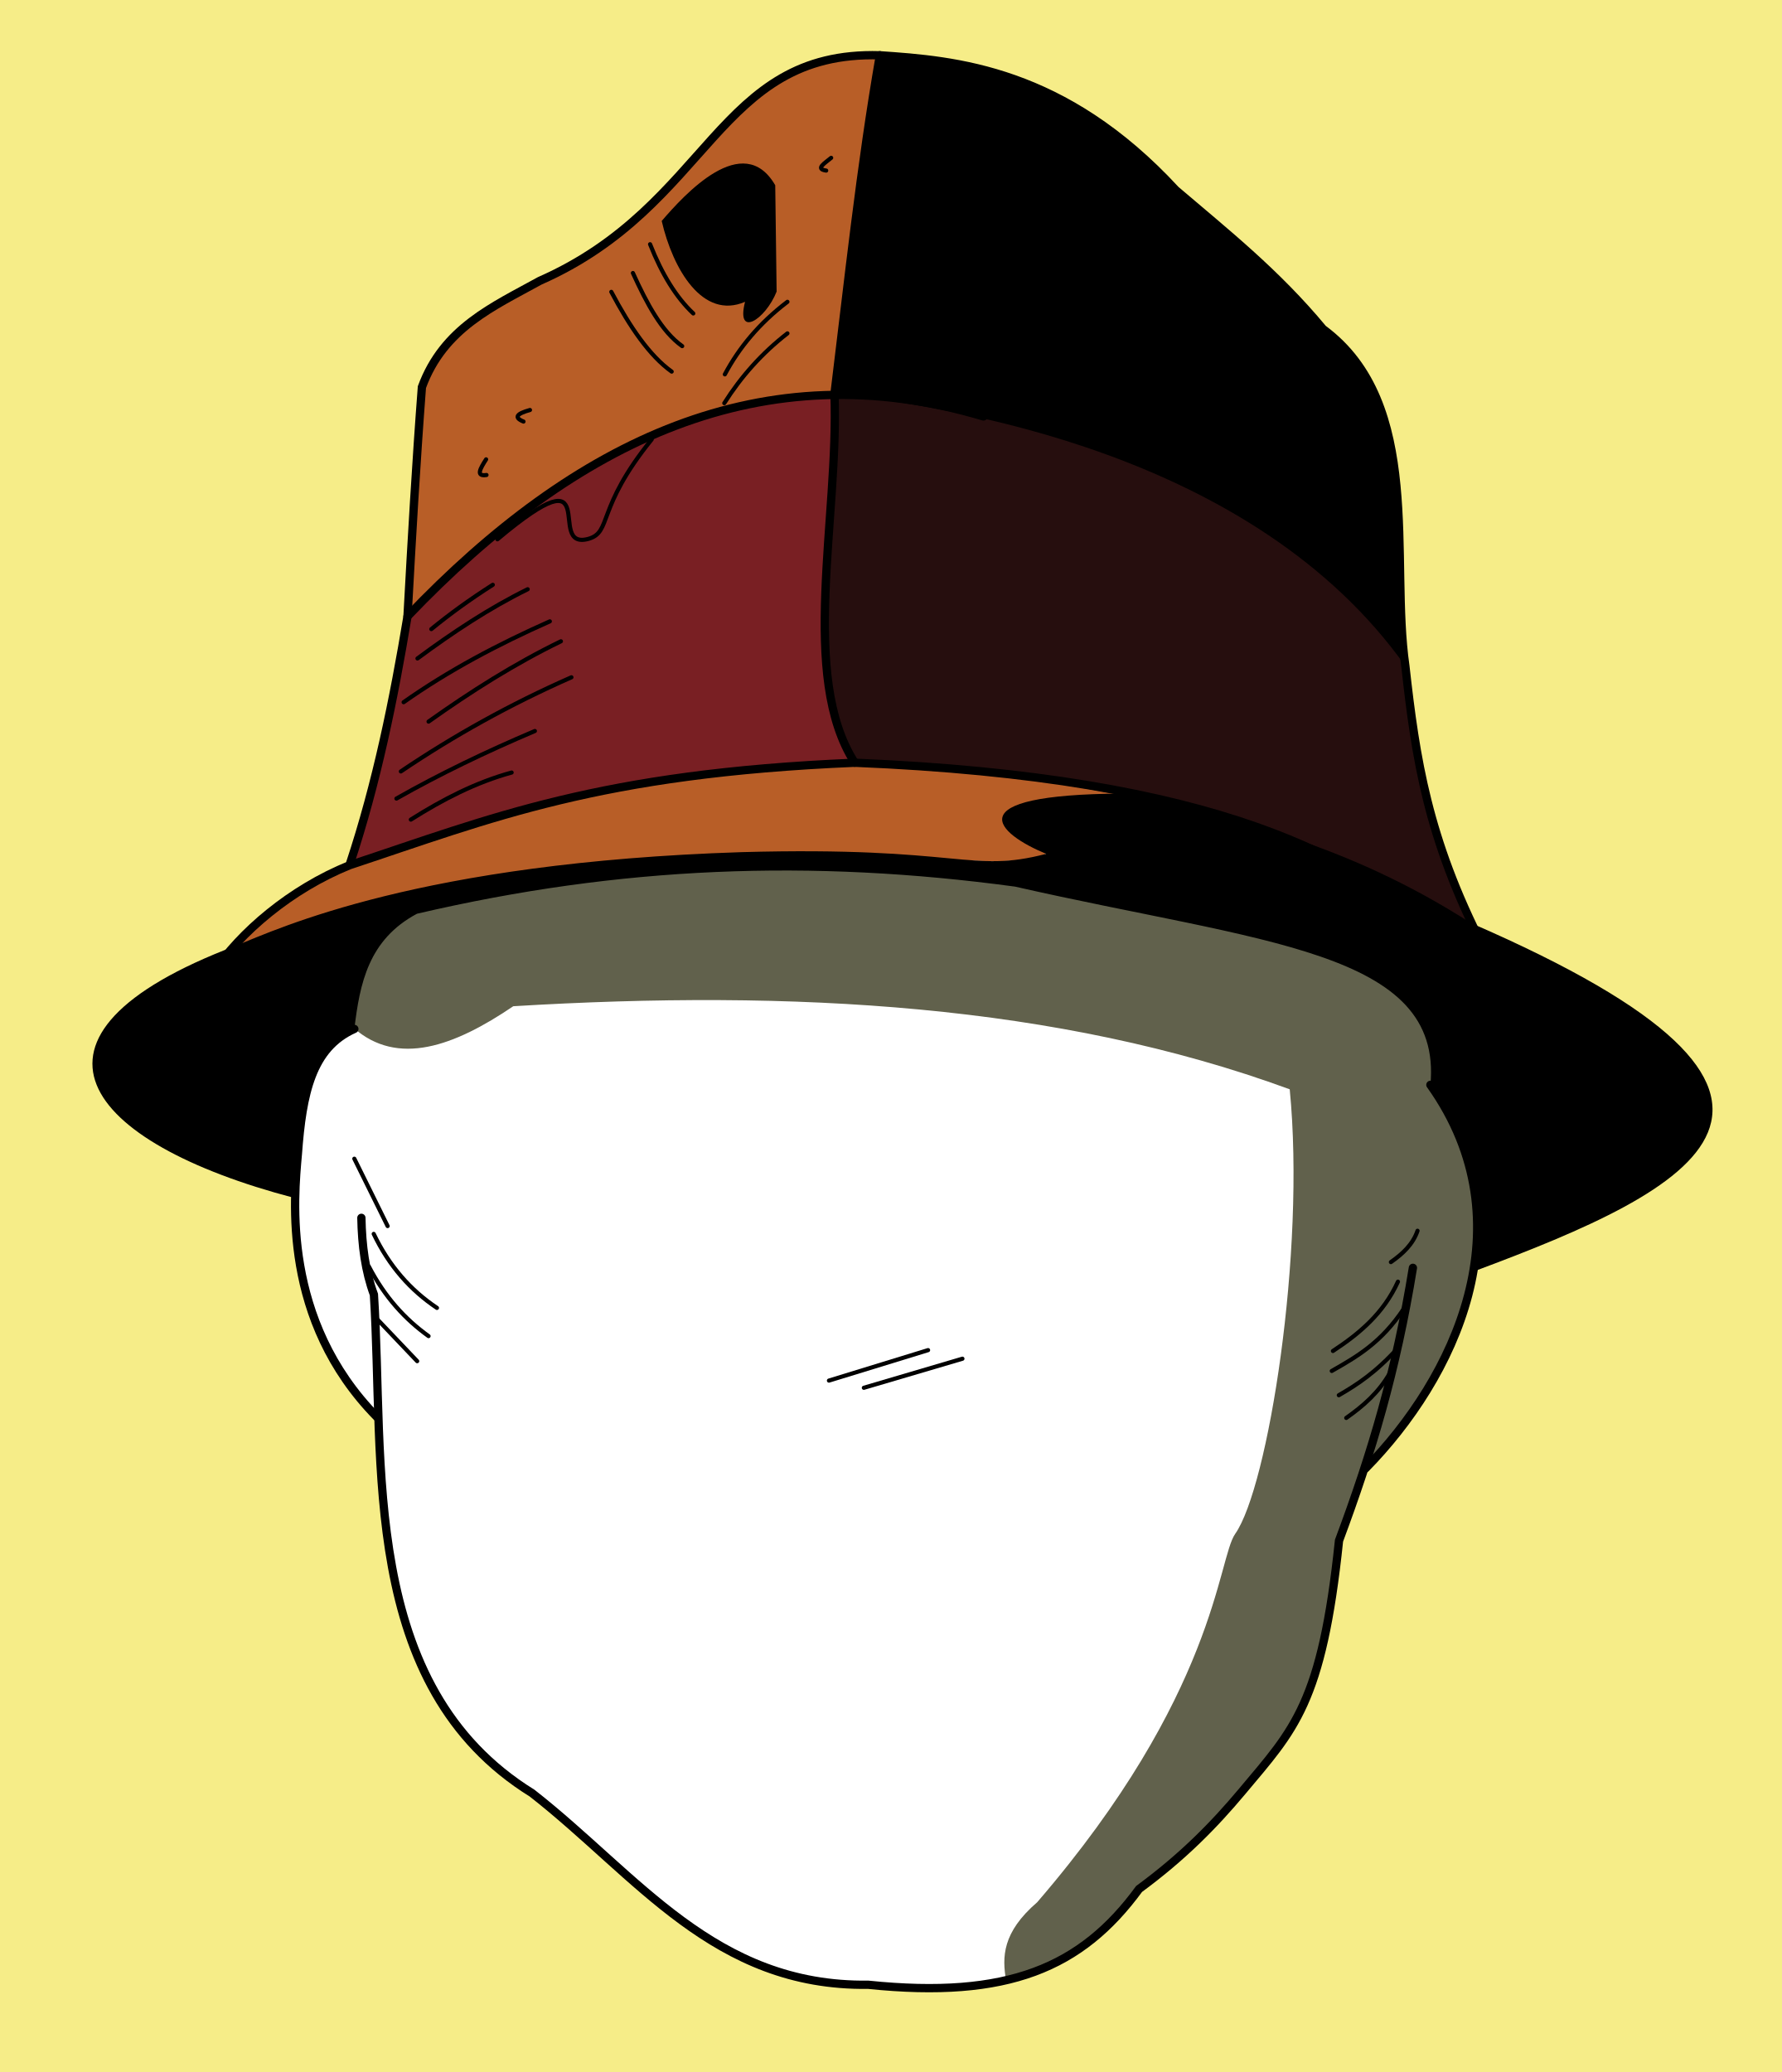
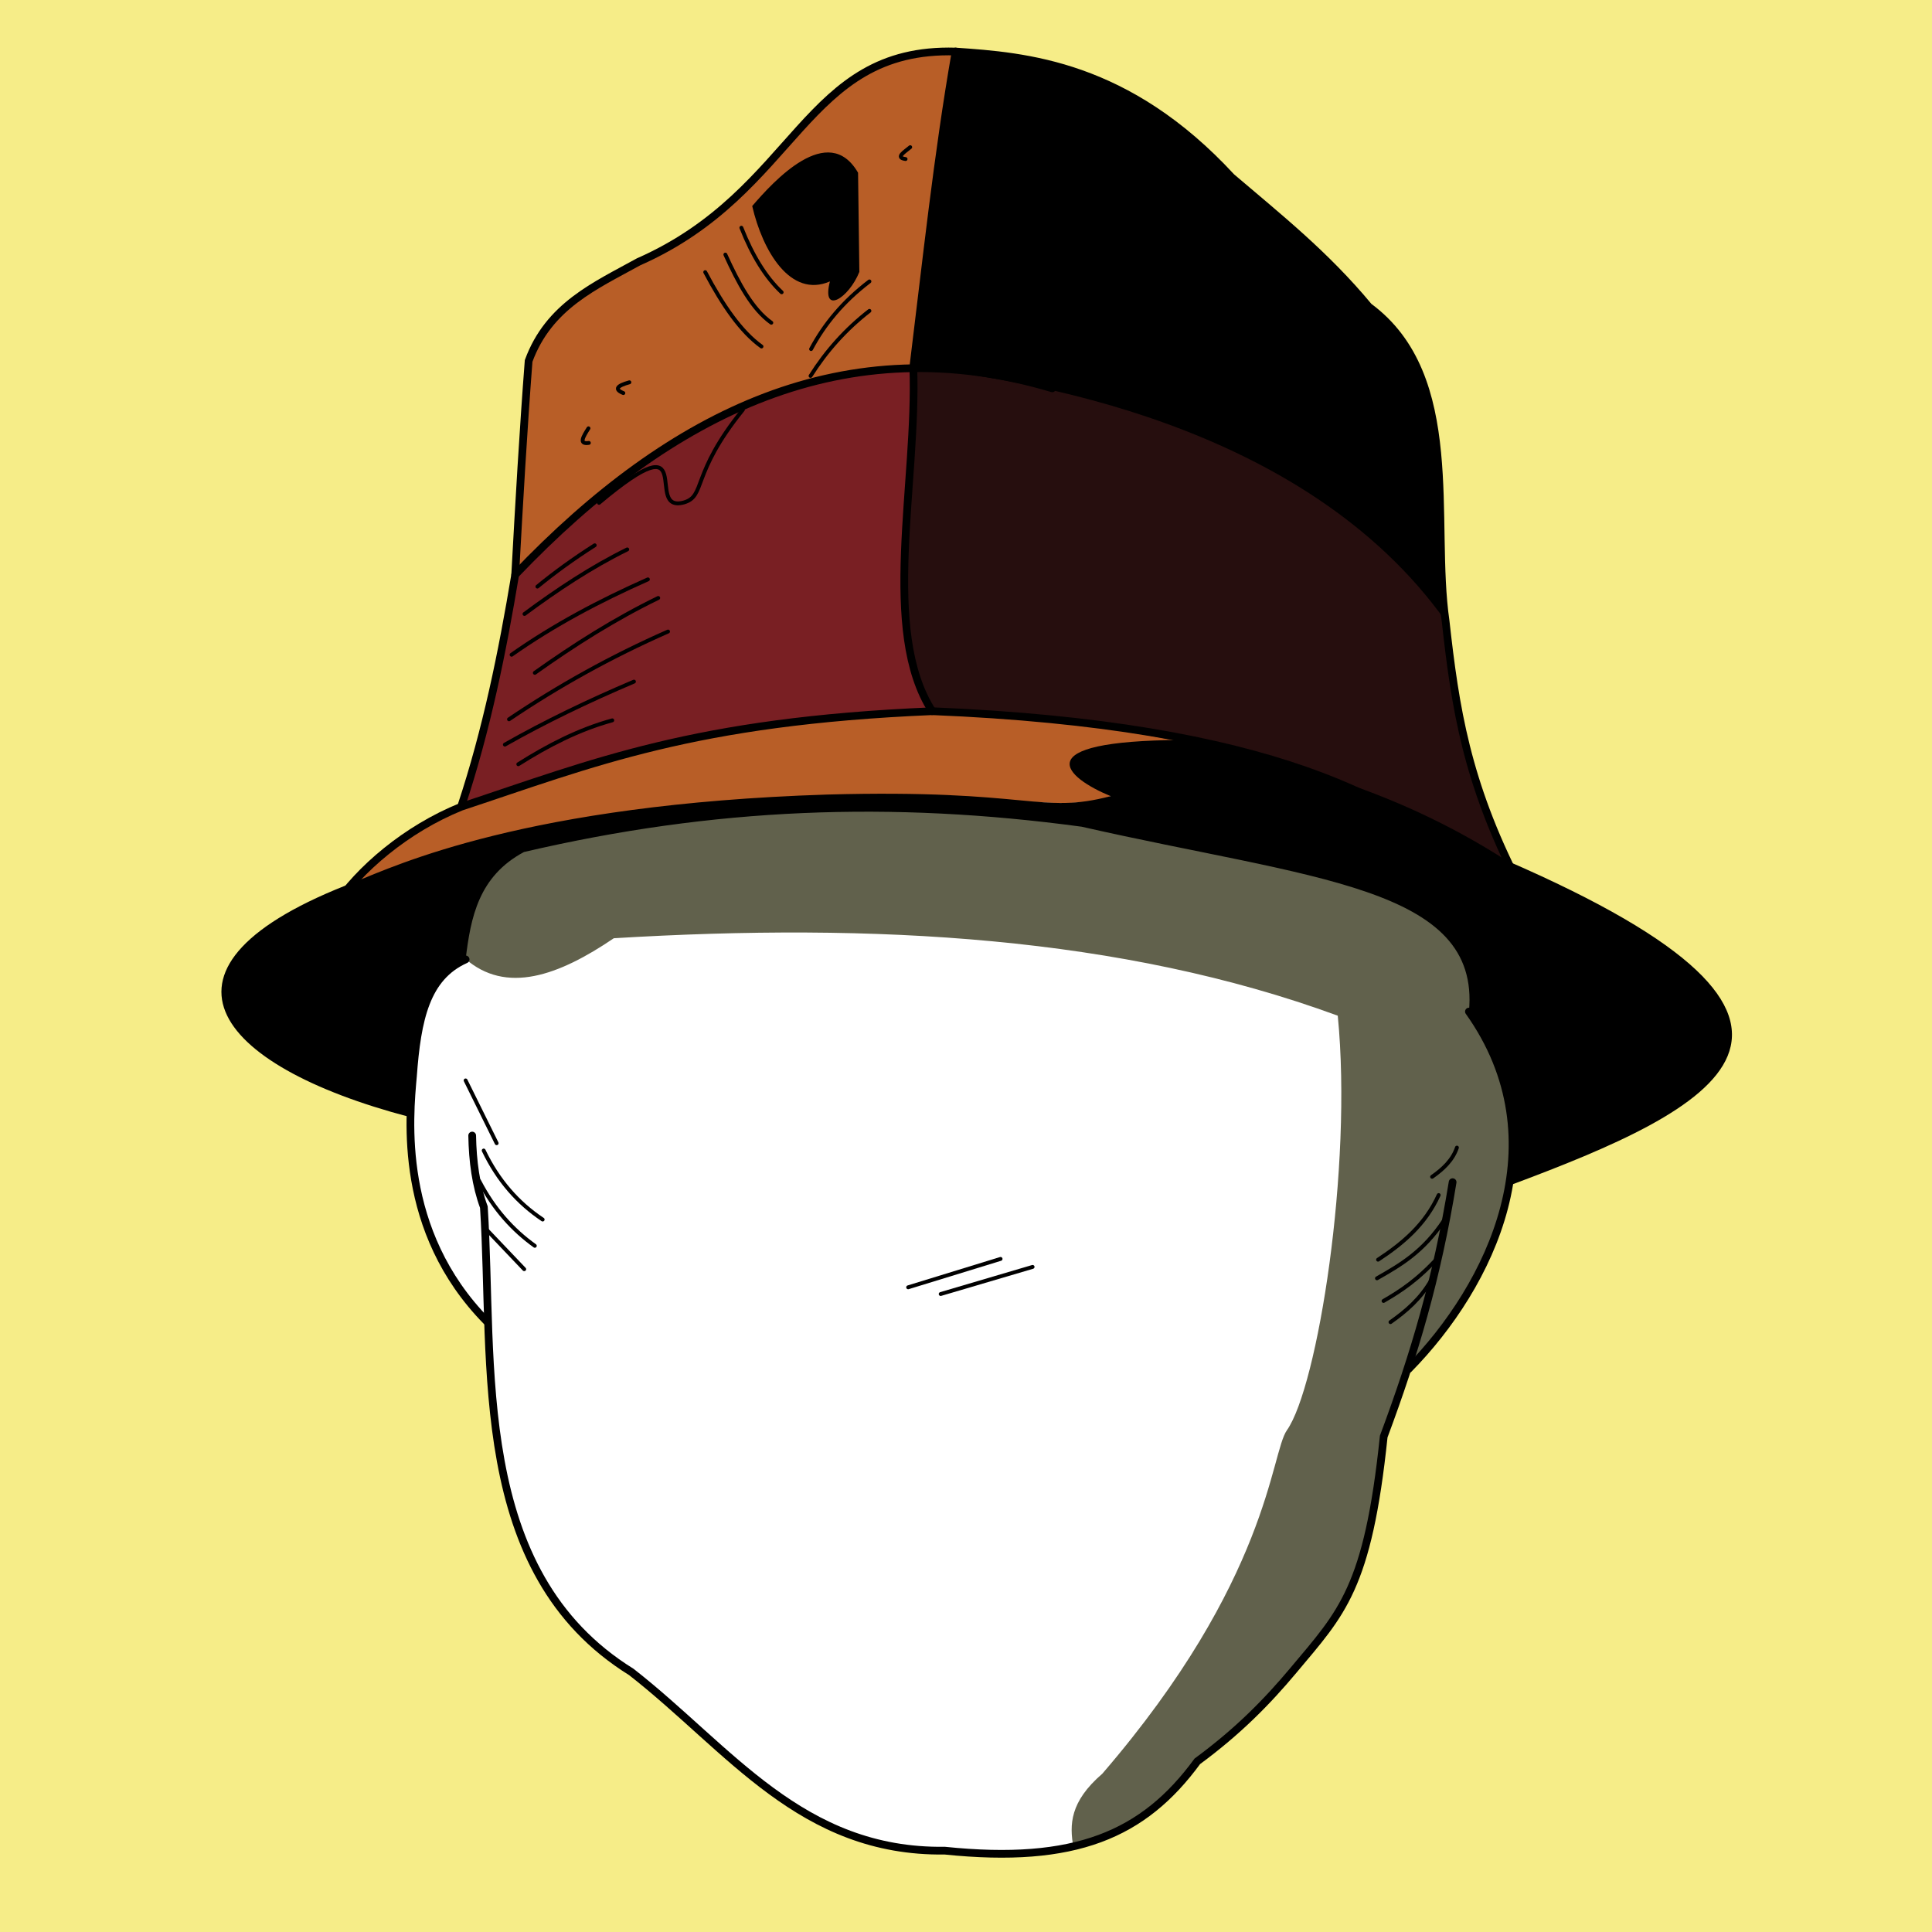
- <svg xmlns="http://www.w3.org/2000/svg" version="1.1" viewBox="-5 30 215 250">
-   <path fill="#F6ED88" stroke="none" fill-rule="evenodd" d="M-5,30 h215 v250 h-215Z  M 30.604,174.171 c -32.931,-8.968 -28.204,-21.755 -7.812,-29.446 2.732,-3.238 5.842,-6.414 14.426,-10.488 2.146,-5.98 4.686,-16.112 6.949,-29.867 0.42,-9.364 1.192,-18.416 1.737,-27.662 1.302,-5.618 9.649,-10.858 17.253,-14.276 15.462,-7.678 20.312,-26.735 37.588,-25.859 12.921,0.576 25.222,4.075 35.683,16.25 6.663,5.196 12.868,10.637 17.773,16.771 11.832,8.325 8.652,24.002 9.773,37.573 1.353,12.548 3.559,24.402 8.883,34.964 43.388,18.751 31.262,29.506 0.151,40.762 -2.183,9.292 -6.242,17.578 -13.252,24.281 l -3.203,8.714 c -1.829,17.766 -4.869,21.721 -9.733,28.008 -3.807,4.921 -7.972,8.747 -14.388,14.02 -9.926,13.306 -21.542,12.085 -33.088,11.462 C 82.177,269.801 72.874,257.588 59.989,247.002 40.704,234.276 42.3,216.134 40.491,200.987 32.622,193.115 30.49,183.219 30.604,174.171 Z" />
+ <svg xmlns="http://www.w3.org/2000/svg" version="1.1" viewBox="-22.5 30 250 250">
+   <path fill="#F6ED88" stroke="none" fill-rule="evenodd" d="M-22.5,30 h250 v250 h-250Z  M 30.604,174.171 c -32.931,-8.968 -28.204,-21.755 -7.812,-29.446 2.732,-3.238 5.842,-6.414 14.426,-10.488 2.146,-5.98 4.686,-16.112 6.949,-29.867 0.42,-9.364 1.192,-18.416 1.737,-27.662 1.302,-5.618 9.649,-10.858 17.253,-14.276 15.462,-7.678 20.312,-26.735 37.588,-25.859 12.921,0.576 25.222,4.075 35.683,16.25 6.663,5.196 12.868,10.637 17.773,16.771 11.832,8.325 8.652,24.002 9.773,37.573 1.353,12.548 3.559,24.402 8.883,34.964 43.388,18.751 31.262,29.506 0.151,40.762 -2.183,9.292 -6.242,17.578 -13.252,24.281 l -3.203,8.714 c -1.829,17.766 -4.869,21.721 -9.733,28.008 -3.807,4.921 -7.972,8.747 -14.388,14.02 -9.926,13.306 -21.542,12.085 -33.088,11.462 C 82.177,269.801 72.874,257.588 59.989,247.002 40.704,234.276 42.3,216.134 40.491,200.987 32.622,193.115 30.49,183.219 30.604,174.171 Z" />
  <g stroke="none">
    <path fill="#791F23" d="m37.217 134.236c3.029-9.711 5.34-19.802 6.949-29.867 13.202-14.204 29.122-25.619 51.516-26.861-0.144 14.364-3.707 35.879 2.472 44.367-21.583 0.721-42.027 5.047-60.937 12.361z" />
    <g fill="#B85E27">
      <path d="M101.159 36.669C98.485 49.881 97.862 63.977 95.682 77.508 70.858 79.259 57.088 91.415 44.166 104.369L45.904 76.706C52.025 63.822 60.97 66.785 72.697 55.392 84.169 44.874 86.931 36.351 101.159 36.669Z" />
      <path d="m22.584 144.481c4.349-3.74 8.497-7.961 14.633-10.245 14.921-5.425 30.74-9.8 44.879-11.31 14.977-1.6 30.1-0.43 50.196 3.158-10.157 3.293-13.484 2.383-11.069 6.937-4.275 1.934-14.345 0.18-22.133-0.121-25.167-0.224-50.459 1.07-76.506 11.582z" />
    </g>
    <path fill="#260e0e" d="M172.896 142.379C150.428 127.626 123.82 123.874 98.155 121.875 91.708 112.262 95.796 92.319 95.682 77.508 106.318 76.515 147.016 81.85 164.561 110.369c0.875 7.687 1.842 17.088 8.335 32.01z" />
    <path fill="#1f1f00" fill-opacity="0.7" d="m37.642 154.007c0.317-6.056 2.09-11.381 7.616-13.978 23.244-6.111 48.424-6.578 74.186-3.374 32.061 4.905 50.873 8.764 49.002 24.304 12.352 17.977-2.078 40.253-8.69 46.214l-3.203 8.714c-1.221 15.544-4.593 23.064-12.816 31.617-3.154 3.281-6.494 6.96-11.306 10.411-3.86 5.693-9.326 9.228-16.036 11.092-0.511-2.885-0.468-5.858 3.742-9.488 21.665-25.149 21.769-41.445 23.895-44.458 3.949-5.598 8.512-33.95 6.574-53.63-27.976-10.266-59.926-12.063-93.678-10.023-7.117 4.827-13.938 7.327-19.286 2.599z" />
    <g fill="#000000">
      <path d="m154.615 69.691c11.331 7.325 8.124 26.451 9.946 40.679-18.309-25.76-54.748-31.314-68.879-32.861 1.677-13.673 3.203-27.405 5.477-40.839 11.793 0.415 23.64 3.46 35.683 16.25 6.745 4.934 12.258 10.854 17.773 16.771z" />
      <path d="m30.469 174.527c-25.412-6.671-35.725-19.54-7.05-30.407 5.373-2.145 22.172-10.055 61.065-11.304 26.479-0.734 27.541 2.612 36.74 0.205-5.837-2.4-11.258-7.162 9.205-7.271 12.886 2.878 26.79 5.855 42.024 15.613 49.107 21.288 27.031 32.109 0.424 42.016 1.336-7.912-0.219-15.715-5.297-22.482 1.528-16.215-20.259-17.125-50.113-23.921-24.589-3.326-47.574-2.471-72.163 3.274-5.853 3.124-6.898 8.422-7.55 13.898-8.222 4.436-5.772 13.213-7.283 20.379z" />
      <path d="m74.835 56.661c2.728-3.171 9.822-10.993 13.698-4.31l0.167 12.829c-1.347 3.398-4.941 5.674-3.809 1.236-5.113 2.209-8.712-3.937-10.056-9.755z" />
    </g>
  </g>
  <g fill="none" stroke="#000000" stroke-width="0.5" stroke-linecap="round">
    <g>
      <path d="m95.014 196.577l11.960-3.675" />
      <path d="m99.224 197.445l11.893-3.508" />
      <path d="m37.75,169.806l4.016,8.126" />
      <path d="m40.089 178.877c1.859 3.889 4.448 6.804 7.63 8.93" />
      <path d="m46.704 191.209c-2.809-2.017-5.277-4.694-7.205-8.41" />
      <path d="m 45.334 194.233-5.174-5.433" />
      <path d="m162.813 182.279c1.448-1.013 2.672-2.172 3.213-3.78" />
      <path d="m155.821 193.004c3.183-2.095 6.096-4.52 7.843-8.363" />
      <path d="m157.427 201.083c2.003-1.41 3.928-3.047 5.315-5.504" />
      <path d="m155.679 195.414c3.023-1.722 5.975-3.411 8.693-7.512" />
      <path d="m156.529 198.343c2.2-1.277 4.456-2.722 7.276-5.859" />
    </g>
    <g>
      <path d="m44.567 128.891c3.843-2.43 7.83-4.492 12.161-5.679" />
      <path d="m42.83 126.352c5.196-2.95 10.796-5.647 16.704-8.152" />
      <path d="M63.944 111.719C56.584 114.96 49.744 118.768 43.364 123.078" />
      <path d="m62.675 107.376c-5.622 2.731-10.88 6.069-15.969 9.689" />
      <path d="m61.338 104.97c-6.242 2.768-12.198 5.92-17.64 9.755" />
      <path d="m58.666 101.095c-4.634 2.279-9.017 5.186-13.297 8.352" />
      <path d="m54.456 100.56c-2.8 1.782-5.24 3.564-7.417 5.345" />
      <path d="M53.696 87.312C52.33 87.521 52.985 86.475 53.649 85.423" />
      <path d="m58.161 80.863c-1.229-0.498-0.793-0.959 0.78-1.394" />
      <path d="m94.68 50.581c-1.384-0.195-0.124-0.92 0.601-1.537" />
      <path d="m68.755 65.214c2.232 4.224 4.607 7.707 7.283 9.622" />
      <path d="m78.644 67.82c-2.053-1.927-3.782-4.732-5.212-8.352" />
      <path d="m82.386 78.644c2.019-3.196 4.529-6.024 7.617-8.419" />
      <path d="m90.003 66.416c-3.406 2.59-5.836 5.54-7.55 8.753" />
      <path d="M77.308 71.762C74.836 70.018 73.04 66.622 71.361 62.942" />
      <path d="m73.634 83.013c-6.776 8.374-4.758 11.188-7.661 12.01-5.277 1.414 2.216-11.017-10.961 0.047" />
    </g>
    <g stroke-width="1">
      <path d="m38.601 176.94c0.057 3.331 0.476 6.464 1.512 9.26 1.302 20.404-1.834 47.179 19.087 60.155 12.726 9.947 21.971 23.376 40.558 23.119 16.845 1.739 25.717-2.052 32.674-11.559 5.269-3.878 9.016-7.688 12.45-11.792 6.236-7.453 9.623-10.566 11.671-30.236 3.975-10.67 6.893-20.471 8.915-32.916" />
      <path d="M40.491 200.987C28.954 189.27 30.469 174.527 30.936 169.248c0.539-7.36 1.692-12.817 6.815-15.101" />
      <path d="m159.756 207.173c10.618-10.796 19.783-29.474 7.822-46.277" />
      <path d="M44.166 104.369C64.497 83.069 87.082 72.324 113.656 80.248" />
      <path d="m37.217 134.236c3.26-9.851 5.281-19.84 6.949-29.867 0.512-9.355 1.049-18.66 1.737-27.662 2.615-7.135 8.616-9.724 14.232-12.829 20.65-9.098 21.317-27.784 41.023-27.209 9.085 0.617 22.18 1.626 35.683 16.25 6.015 5.137 12.098 9.934 17.773 16.771 12.238 9.025 8.068 27.758 9.946 40.679 1.247 11.254 2.713 20.769 9.353 33.783" />
      <path d="m20.751 147.352c3.179-4.829 9.312-10.086 16.437-12.963 17.148-5.674 30.037-11.058 60.937-12.361 43.575 1.79 61.373 11.444 71.935 21.851" />
      <path d="m101.159 36.669c-2.349 13.482-3.792 27.191-5.477 40.839 0.542 15.043-4.277 34.072 2.443 44.52" />
    </g>
  </g>
</svg>
